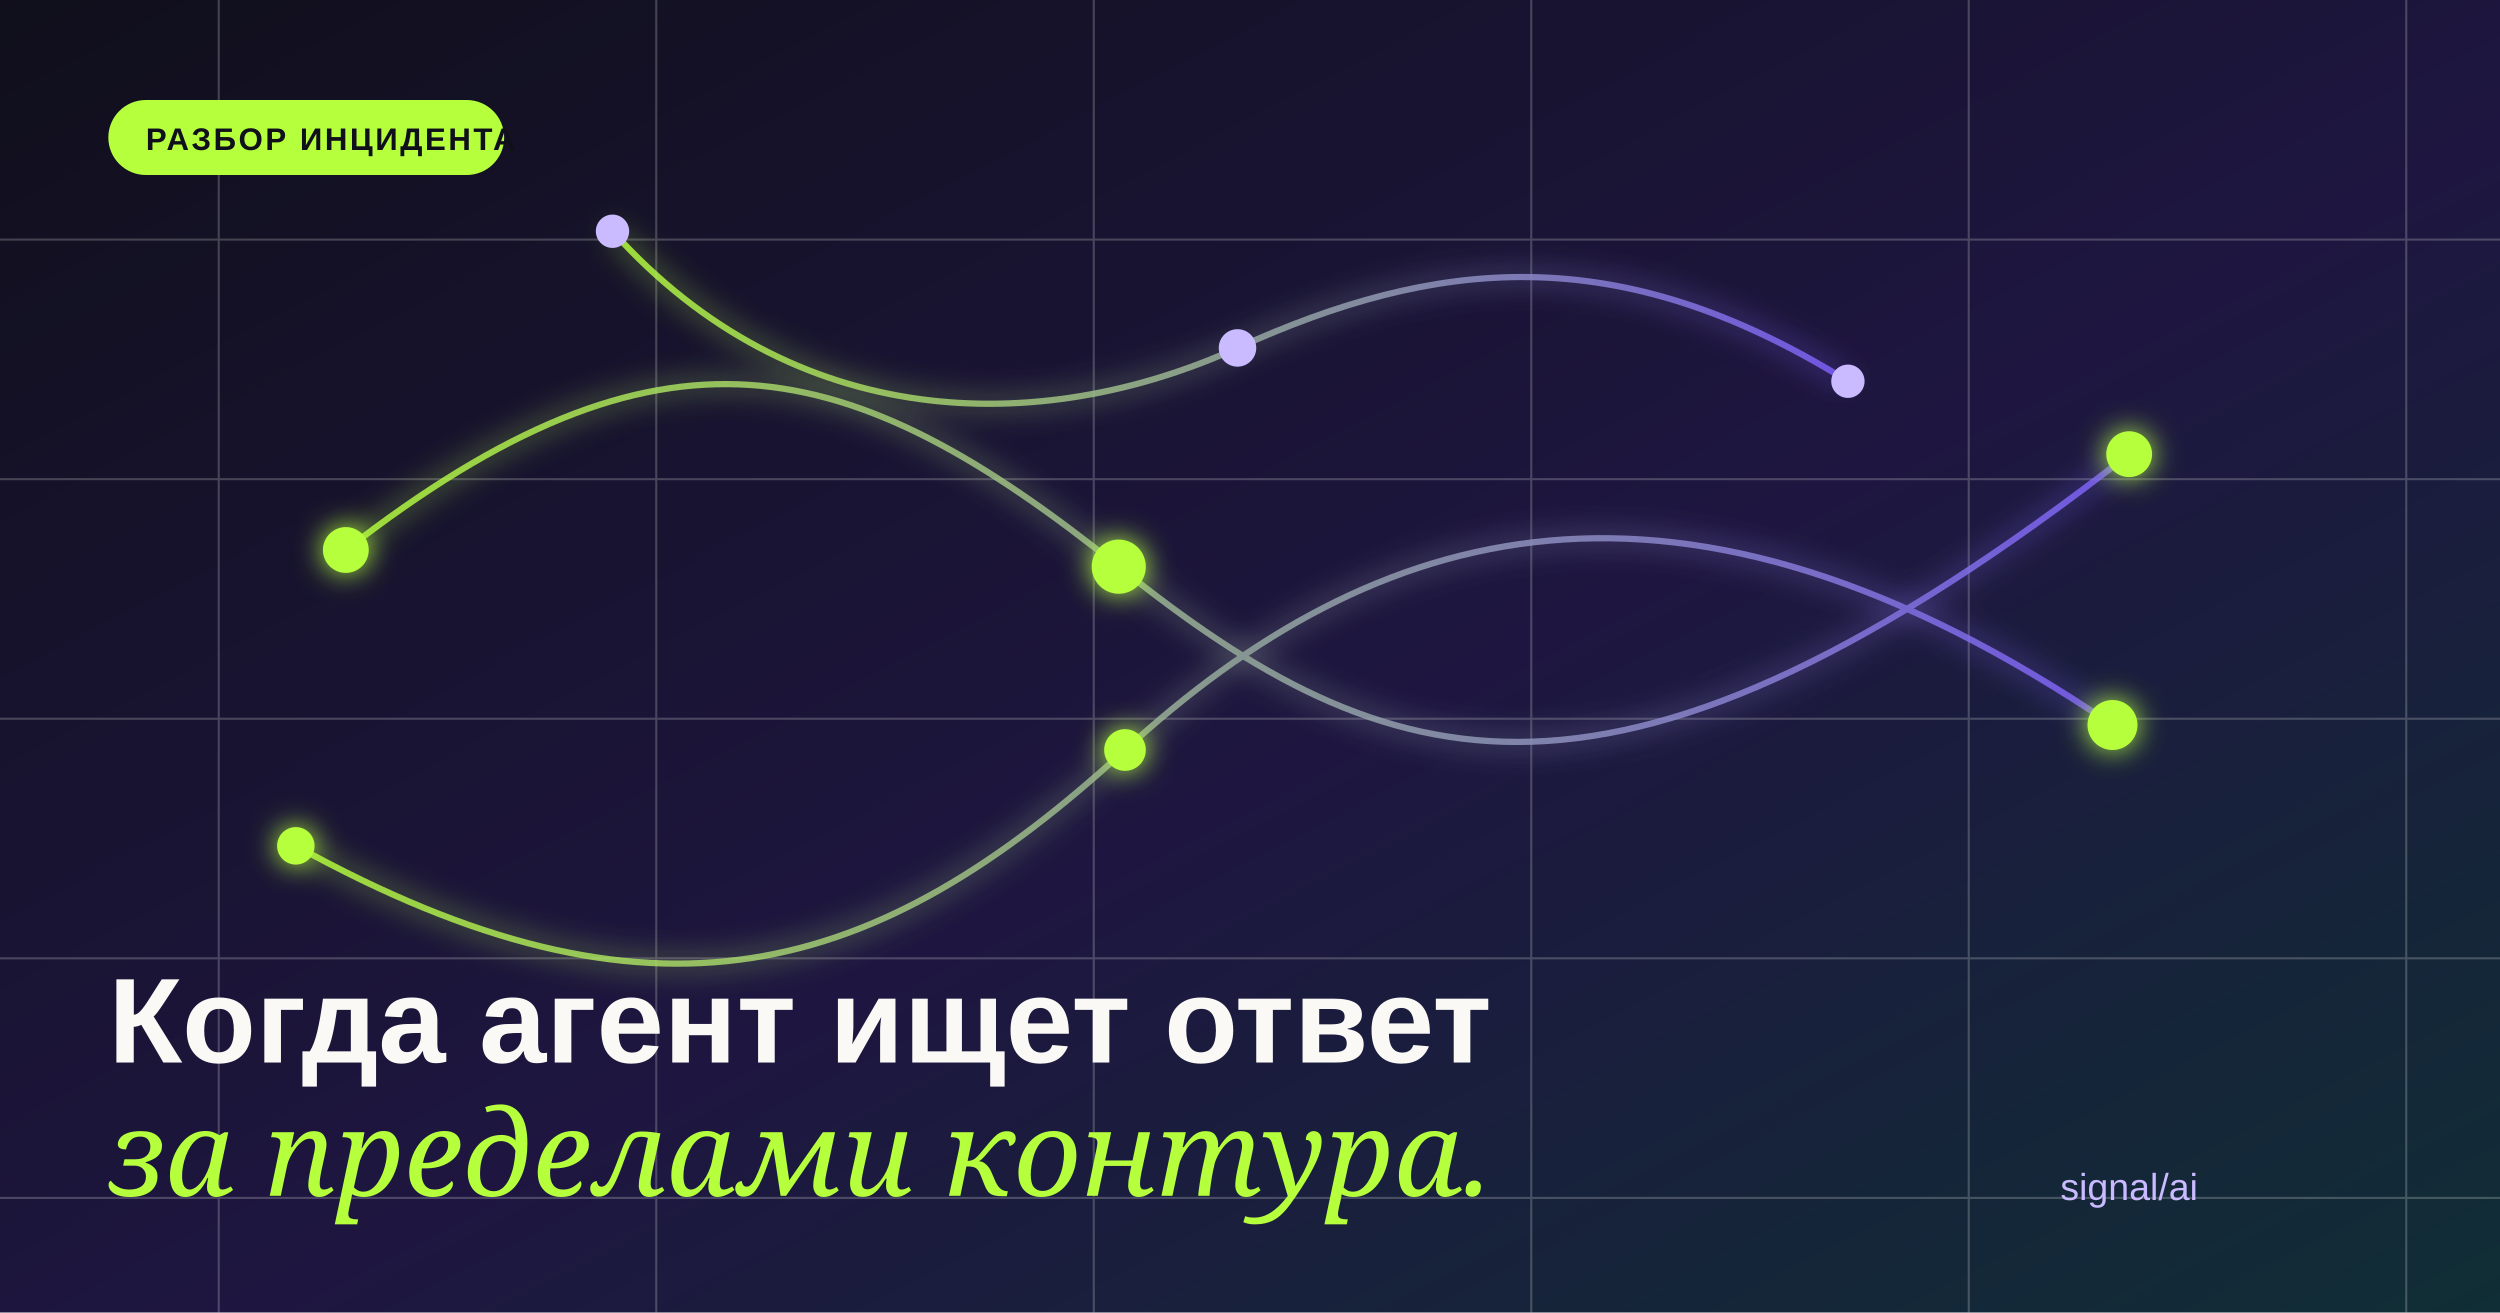
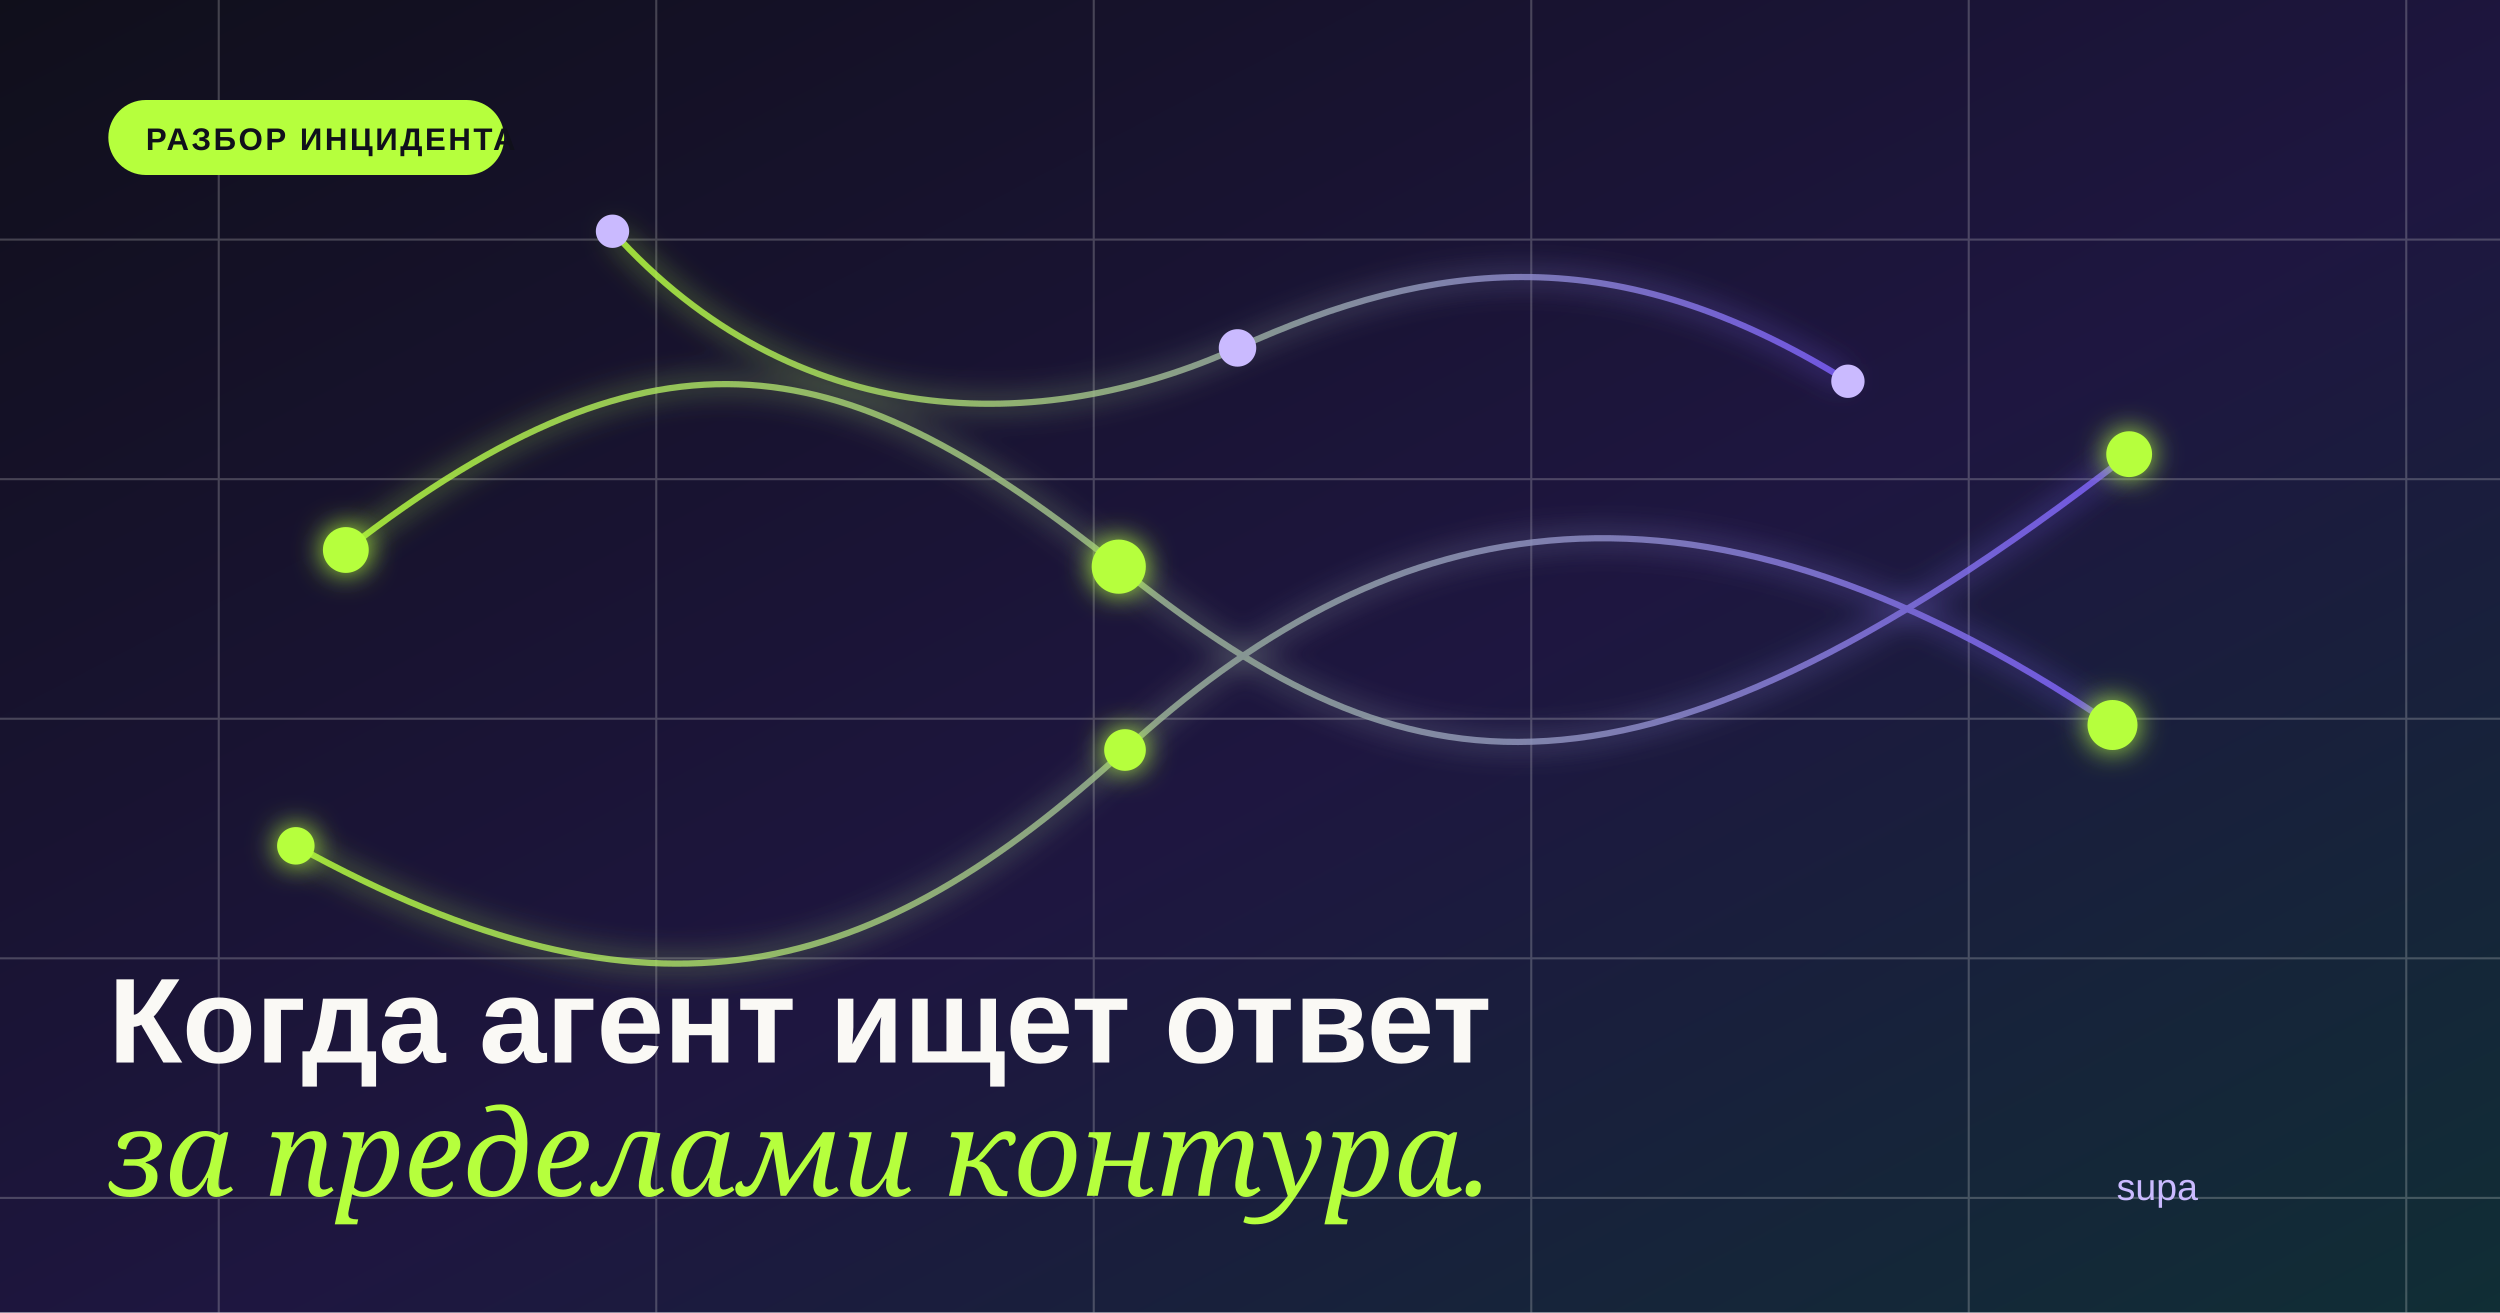
<svg xmlns="http://www.w3.org/2000/svg" width="1200" height="630" viewBox="0 0 1200 630" role="img" aria-labelledby="title desc">
  <defs>
    <linearGradient id="background" x1="0" x2="1" y1="0" y2="1">
      <stop stop-color="#100f1b" />
      <stop offset=".55" stop-color="#1e1640" />
      <stop offset="1" stop-color="#102e35" />
    </linearGradient>
    <linearGradient id="wire" x1="0" x2="1">
      <stop stop-color="#b6ff3d" />
      <stop offset="1" stop-color="#7f61ff" />
    </linearGradient>
    <filter id="glow">
      <feGaussianBlur stdDeviation="7" result="blur" />
      <feMerge>
        <feMergeNode in="blur" />
        <feMergeNode in="SourceGraphic" />
      </feMerge>
    </filter>
  </defs>
  <rect width="1200" height="630" fill="url(#background)" />
  <g opacity=".22" stroke="#f7f6f3">
    <path d="M0 115H1200M0 230H1200M0 345H1200M0 460H1200M0 575H1200" />
    <path d="M105 0V630M315 0V630M525 0V630M735 0V630M945 0V630M1155 0V630" />
  </g>
  <g fill="none" stroke="url(#wire)" stroke-width="3" opacity=".85" filter="url(#glow)">
    <path d="M166 264C318 146 407 168 537 272S775 410 1022 218" />
    <path d="M142 406C314 501 420 470 540 360S805 206 1014 348" />
    <path d="M294 111C381 208 499 210 594 167S776 114 887 183" />
  </g>
  <g fill="#b6ff3d" filter="url(#glow)">
    <circle cx="166" cy="264" r="11" />
    <circle cx="537" cy="272" r="13" />
    <circle cx="1022" cy="218" r="11" />
    <circle cx="142" cy="406" r="9" />
    <circle cx="540" cy="360" r="10" />
    <circle cx="1014" cy="348" r="12" />
  </g>
  <g fill="#cabaff">
    <circle cx="294" cy="111" r="8" />
    <circle cx="594" cy="167" r="9" />
    <circle cx="887" cy="183" r="8" />
  </g>
  <rect x="52" y="48" width="190" height="36" rx="18" fill="#b6ff3d" />
  <text x="70" y="72" fill="#10101b" font-family="Arial, sans-serif" font-size="15" font-weight="700" letter-spacing="1.2">РАЗБОР ИНЦИДЕНТА</text>
  <text x="52" y="510" fill="#faf9f5" font-family="Arial, sans-serif" font-size="58" font-weight="700">Когда агент ищет ответ</text>
  <text x="52" y="574" fill="#b6ff3d" font-family="Georgia, serif" font-size="57" font-style="italic">за пределами контура.</text>
-   <text x="1055" y="576" fill="#cabaff" font-family="Arial, sans-serif" font-size="18" text-anchor="end">signal/ai</text>
+   <text x="1055" y="576" fill="#cabaff" font-family="Arial, sans-serif" font-size="18" text-anchor="end">supa</text>
</svg>
